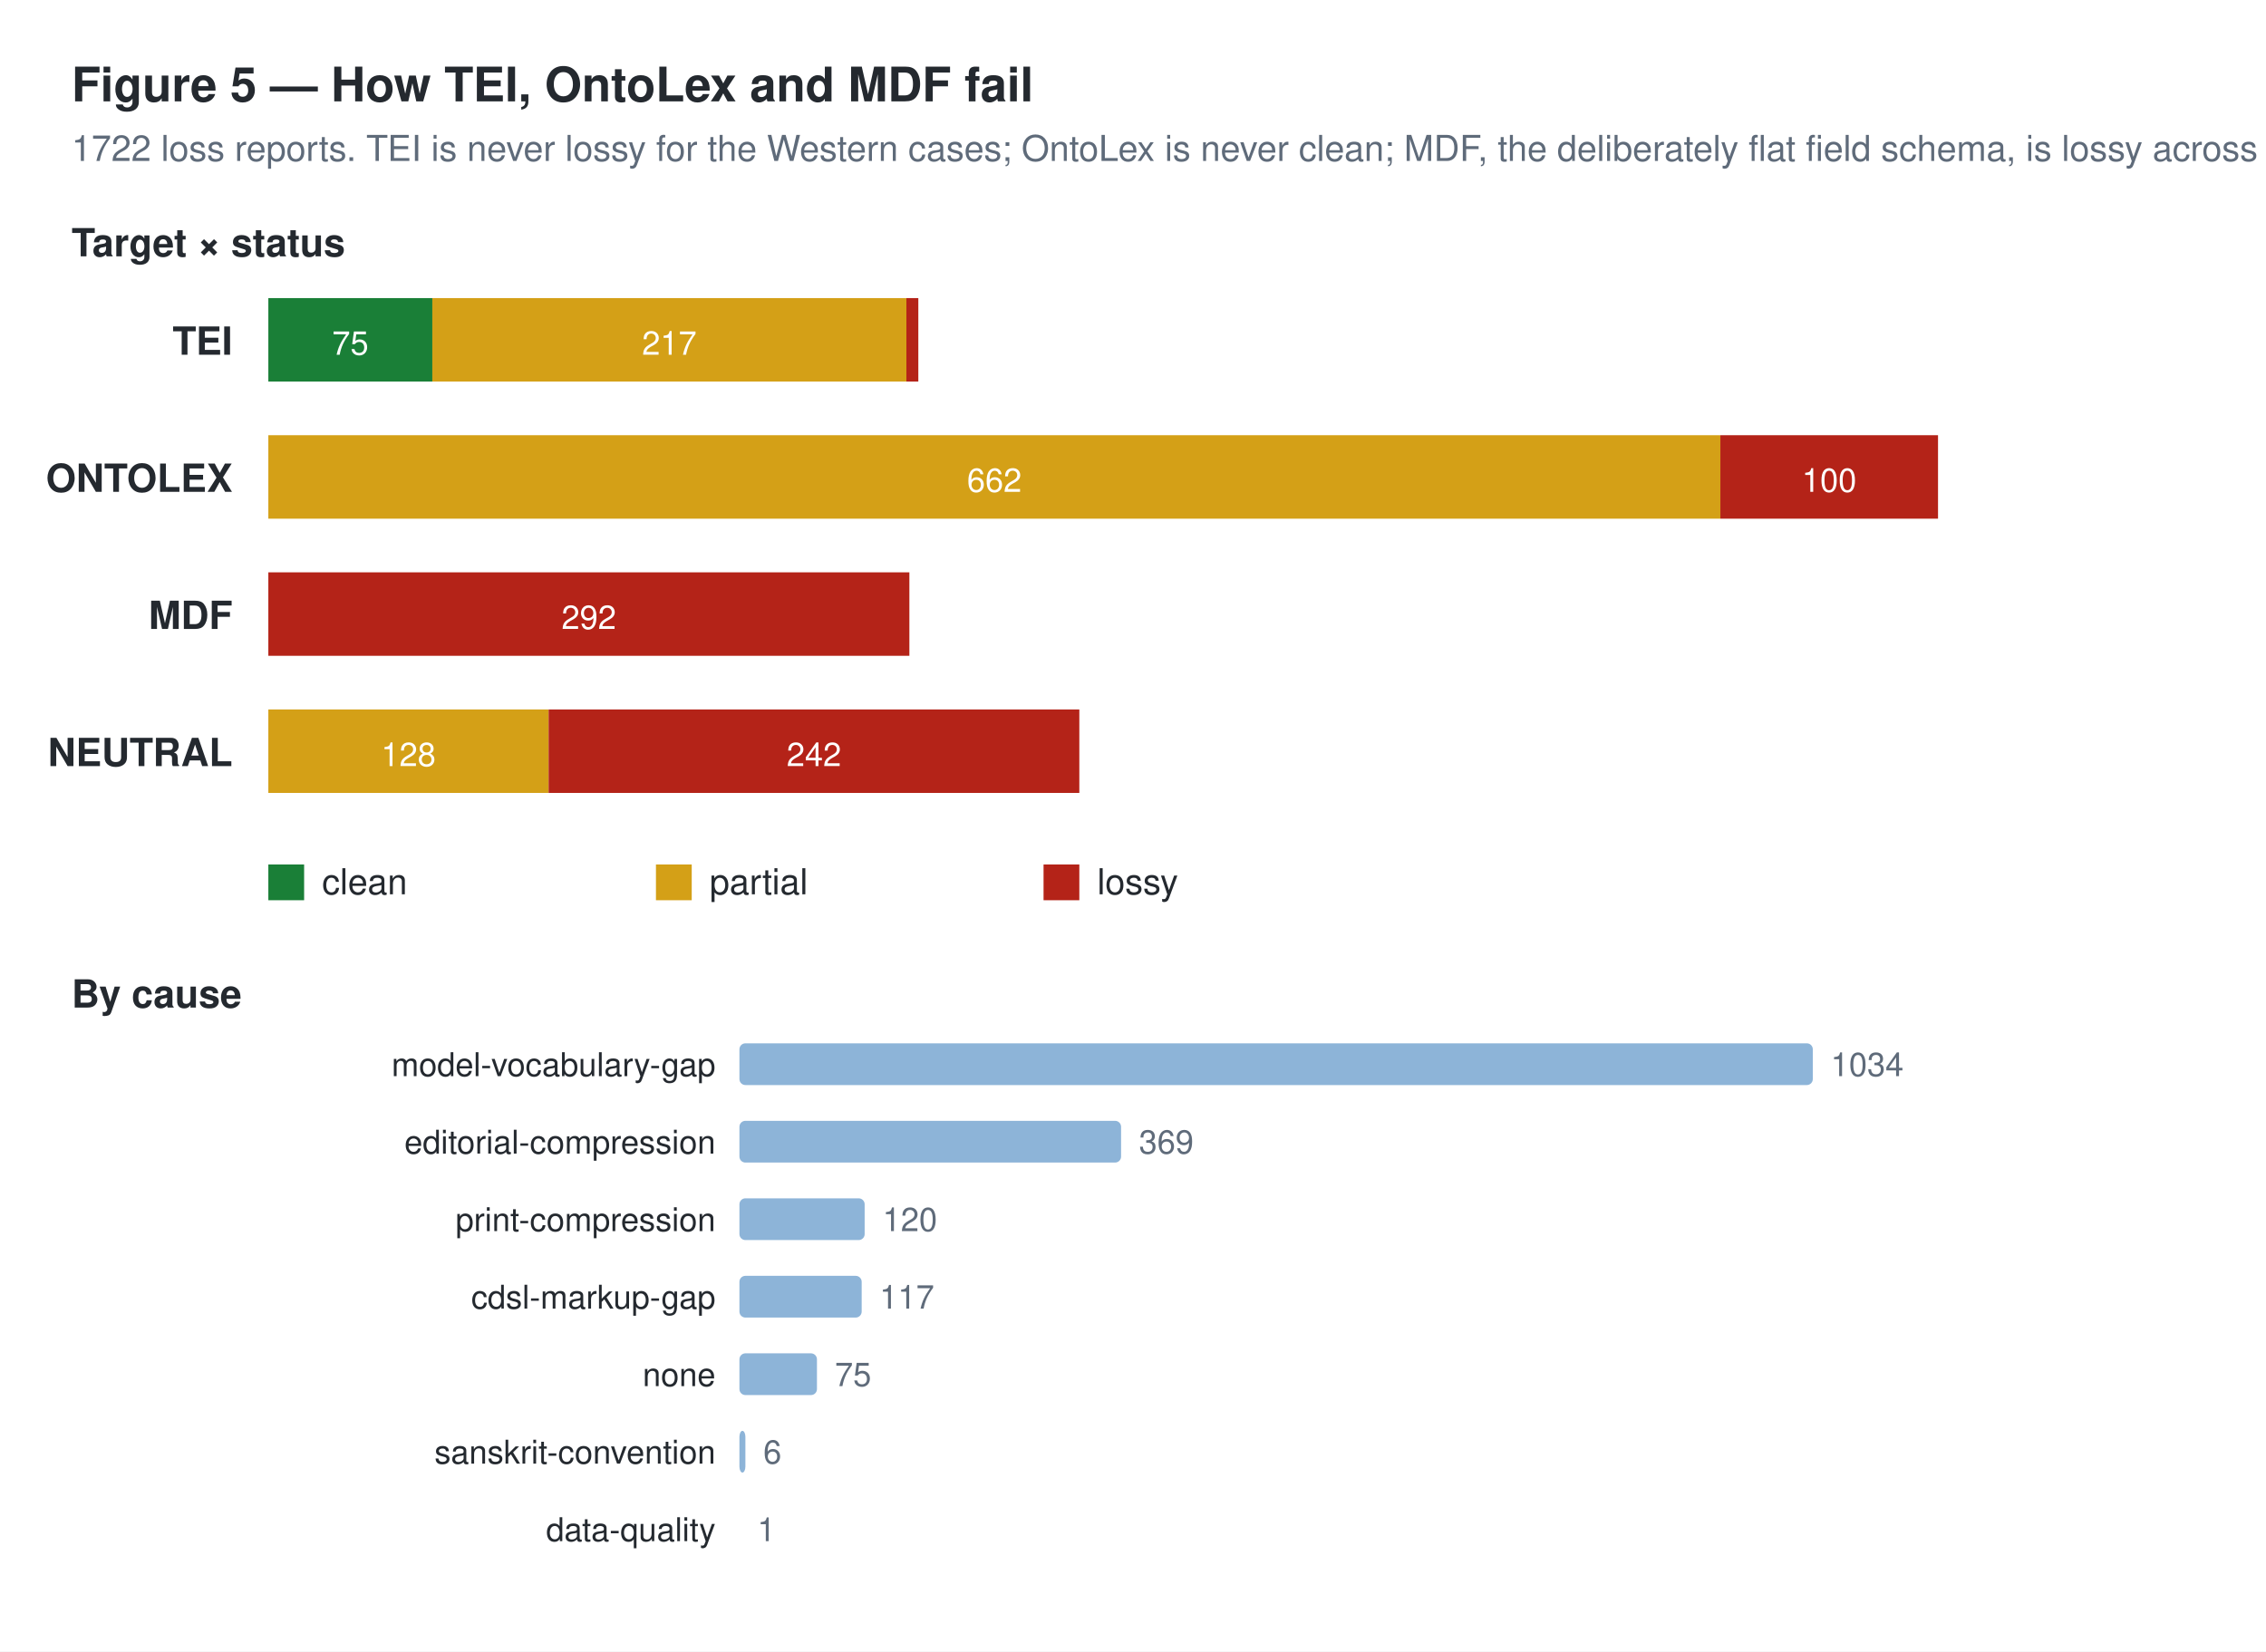
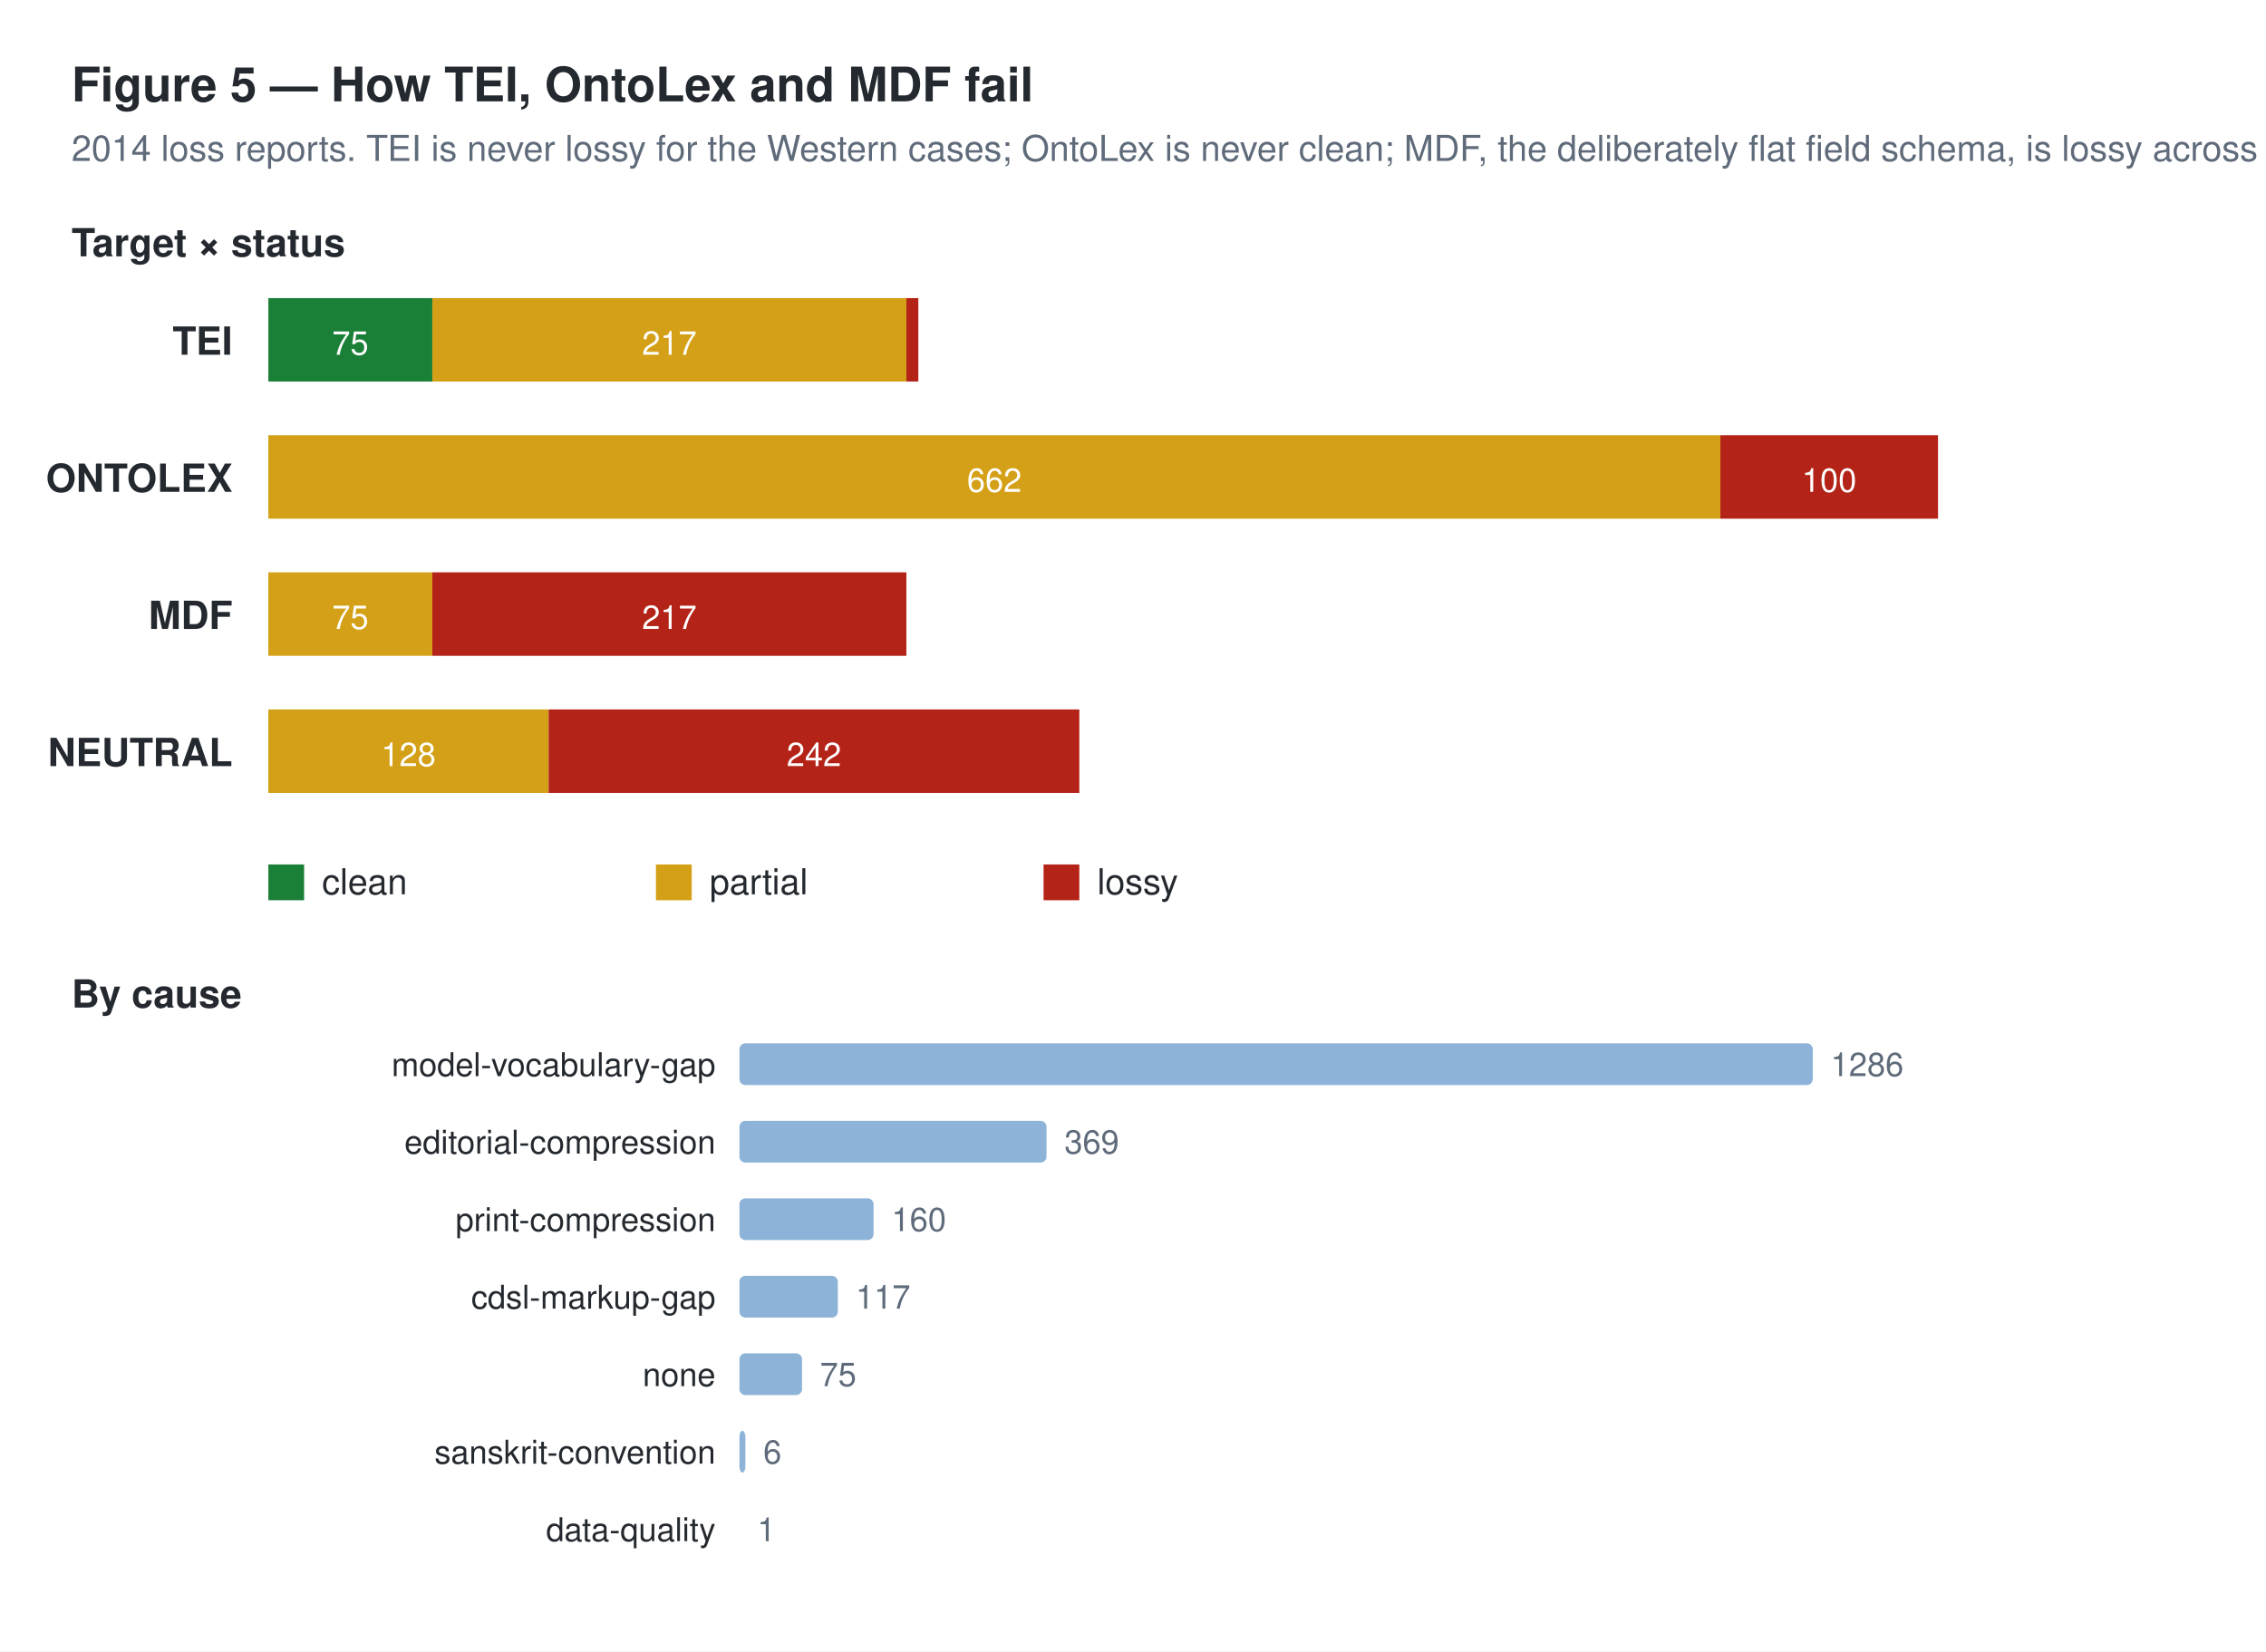
<svg xmlns="http://www.w3.org/2000/svg" width="760" height="554" viewBox="0 0 760 554" font-family="Helvetica, Arial, sans-serif">
  <rect width="760" height="554" fill="#ffffff" />
  <text x="24" y="34" font-size="16" font-weight="700" fill="#24292f">Figure 5 — How TEI, OntoLex and MDF fail</text>
-   <text x="24" y="54" font-size="12" fill="#5f6b7a">1722 loss reports. TEI is never lossy for the Western cases; OntoLex is never clean; MDF, the deliberately flat field schema, is lossy across the board; the neutral lineage lane carries the editorial source-collapse.</text>
+   <text x="24" y="54" font-size="12" fill="#5f6b7a">2014 loss reports. TEI is never lossy for the Western cases; OntoLex is never clean; MDF, the deliberately flat field schema, is lossy across the board; the neutral lineage lane carries the editorial source-collapse.</text>
  <text x="24" y="86" font-size="13" font-weight="700" fill="#24292f">Target × status</text>
  <text x="78" y="119" font-size="13" font-weight="700" fill="#24292f" text-anchor="end">TEI</text>
  <rect x="90" y="100" width="55" height="28" fill="#1a7f37" />
  <text x="117.5" y="119" font-size="11" fill="#fff" text-anchor="middle">75</text>
  <rect x="145" y="100" width="159" height="28" fill="#d4a017" />
  <text x="224.5" y="119" font-size="11" fill="#fff" text-anchor="middle">217</text>
  <rect x="304" y="100" width="4" height="28" fill="#b42318" />
  <text x="78" y="165" font-size="13" font-weight="700" fill="#24292f" text-anchor="end">ONTOLEX</text>
  <rect x="90" y="146" width="487" height="28" fill="#d4a017" />
  <text x="333.5" y="165" font-size="11" fill="#fff" text-anchor="middle">662</text>
  <rect x="577" y="146" width="73" height="28" fill="#b42318" />
  <text x="613.5" y="165" font-size="11" fill="#fff" text-anchor="middle">100</text>
  <text x="78" y="211" font-size="13" font-weight="700" fill="#24292f" text-anchor="end">MDF</text>
-   <rect x="90" y="192" width="215" height="28" fill="#b42318" />
-   <text x="197.5" y="211" font-size="11" fill="#fff" text-anchor="middle">292</text>
+   <rect x="90" y="192" width="55" height="28" fill="#d4a017" />
+   <text x="117.5" y="211" font-size="11" fill="#fff" text-anchor="middle">75</text>
+   <rect x="145" y="192" width="159" height="28" fill="#b42318" />
+   <text x="224.5" y="211" font-size="11" fill="#fff" text-anchor="middle">217</text>
  <text x="78" y="257" font-size="13" font-weight="700" fill="#24292f" text-anchor="end">NEUTRAL</text>
  <rect x="90" y="238" width="94" height="28" fill="#d4a017" />
  <text x="137" y="257" font-size="11" fill="#fff" text-anchor="middle">128</text>
  <rect x="184" y="238" width="178" height="28" fill="#b42318" />
  <text x="273" y="257" font-size="11" fill="#fff" text-anchor="middle">242</text>
  <rect x="90" y="290" width="12" height="12" fill="#1a7f37" />
  <text x="108" y="300" font-size="12" fill="#24292f">clean</text>
  <rect x="220" y="290" width="12" height="12" fill="#d4a017" />
  <text x="238" y="300" font-size="12" fill="#24292f">partial</text>
  <rect x="350" y="290" width="12" height="12" fill="#b42318" />
  <text x="368" y="300" font-size="12" fill="#24292f">lossy</text>
  <text x="24" y="338" font-size="13" font-weight="700" fill="#24292f">By cause</text>
  <text x="240" y="361" font-size="11" fill="#24292f" text-anchor="end">model-vocabulary-gap</text>
  <rect x="248" y="350" width="360" height="14" rx="2" fill="#8db4d8" />
-   <text x="614" y="361" font-size="11" fill="#5f6b7a">1034</text>
+   <text x="614" y="361" font-size="11" fill="#5f6b7a">1286</text>
  <text x="240" y="387" font-size="11" fill="#24292f" text-anchor="end">editorial-compression</text>
-   <rect x="248" y="376" width="128" height="14" rx="2" fill="#8db4d8" />
-   <text x="382" y="387" font-size="11" fill="#5f6b7a">369</text>
+   <rect x="248" y="376" width="103" height="14" rx="2" fill="#8db4d8" />
+   <text x="357" y="387" font-size="11" fill="#5f6b7a">369</text>
  <text x="240" y="413" font-size="11" fill="#24292f" text-anchor="end">print-compression</text>
-   <rect x="248" y="402" width="42" height="14" rx="2" fill="#8db4d8" />
-   <text x="296" y="413" font-size="11" fill="#5f6b7a">120</text>
+   <rect x="248" y="402" width="45" height="14" rx="2" fill="#8db4d8" />
+   <text x="299" y="413" font-size="11" fill="#5f6b7a">160</text>
  <text x="240" y="439" font-size="11" fill="#24292f" text-anchor="end">cdsl-markup-gap</text>
-   <rect x="248" y="428" width="41" height="14" rx="2" fill="#8db4d8" />
-   <text x="295" y="439" font-size="11" fill="#5f6b7a">117</text>
+   <rect x="248" y="428" width="33" height="14" rx="2" fill="#8db4d8" />
+   <text x="287" y="439" font-size="11" fill="#5f6b7a">117</text>
  <text x="240" y="465" font-size="11" fill="#24292f" text-anchor="end">none</text>
-   <rect x="248" y="454" width="26" height="14" rx="2" fill="#8db4d8" />
-   <text x="280" y="465" font-size="11" fill="#5f6b7a">75</text>
+   <rect x="248" y="454" width="21" height="14" rx="2" fill="#8db4d8" />
+   <text x="275" y="465" font-size="11" fill="#5f6b7a">75</text>
  <text x="240" y="491" font-size="11" fill="#24292f" text-anchor="end">sanskrit-convention</text>
  <rect x="248" y="480" width="2" height="14" rx="2" fill="#8db4d8" />
  <text x="256" y="491" font-size="11" fill="#5f6b7a">6</text>
  <text x="240" y="517" font-size="11" fill="#24292f" text-anchor="end">data-quality</text>
  <rect x="248" y="506" width="0" height="14" rx="2" fill="#8db4d8" />
  <text x="254" y="517" font-size="11" fill="#5f6b7a">1</text>
</svg>
